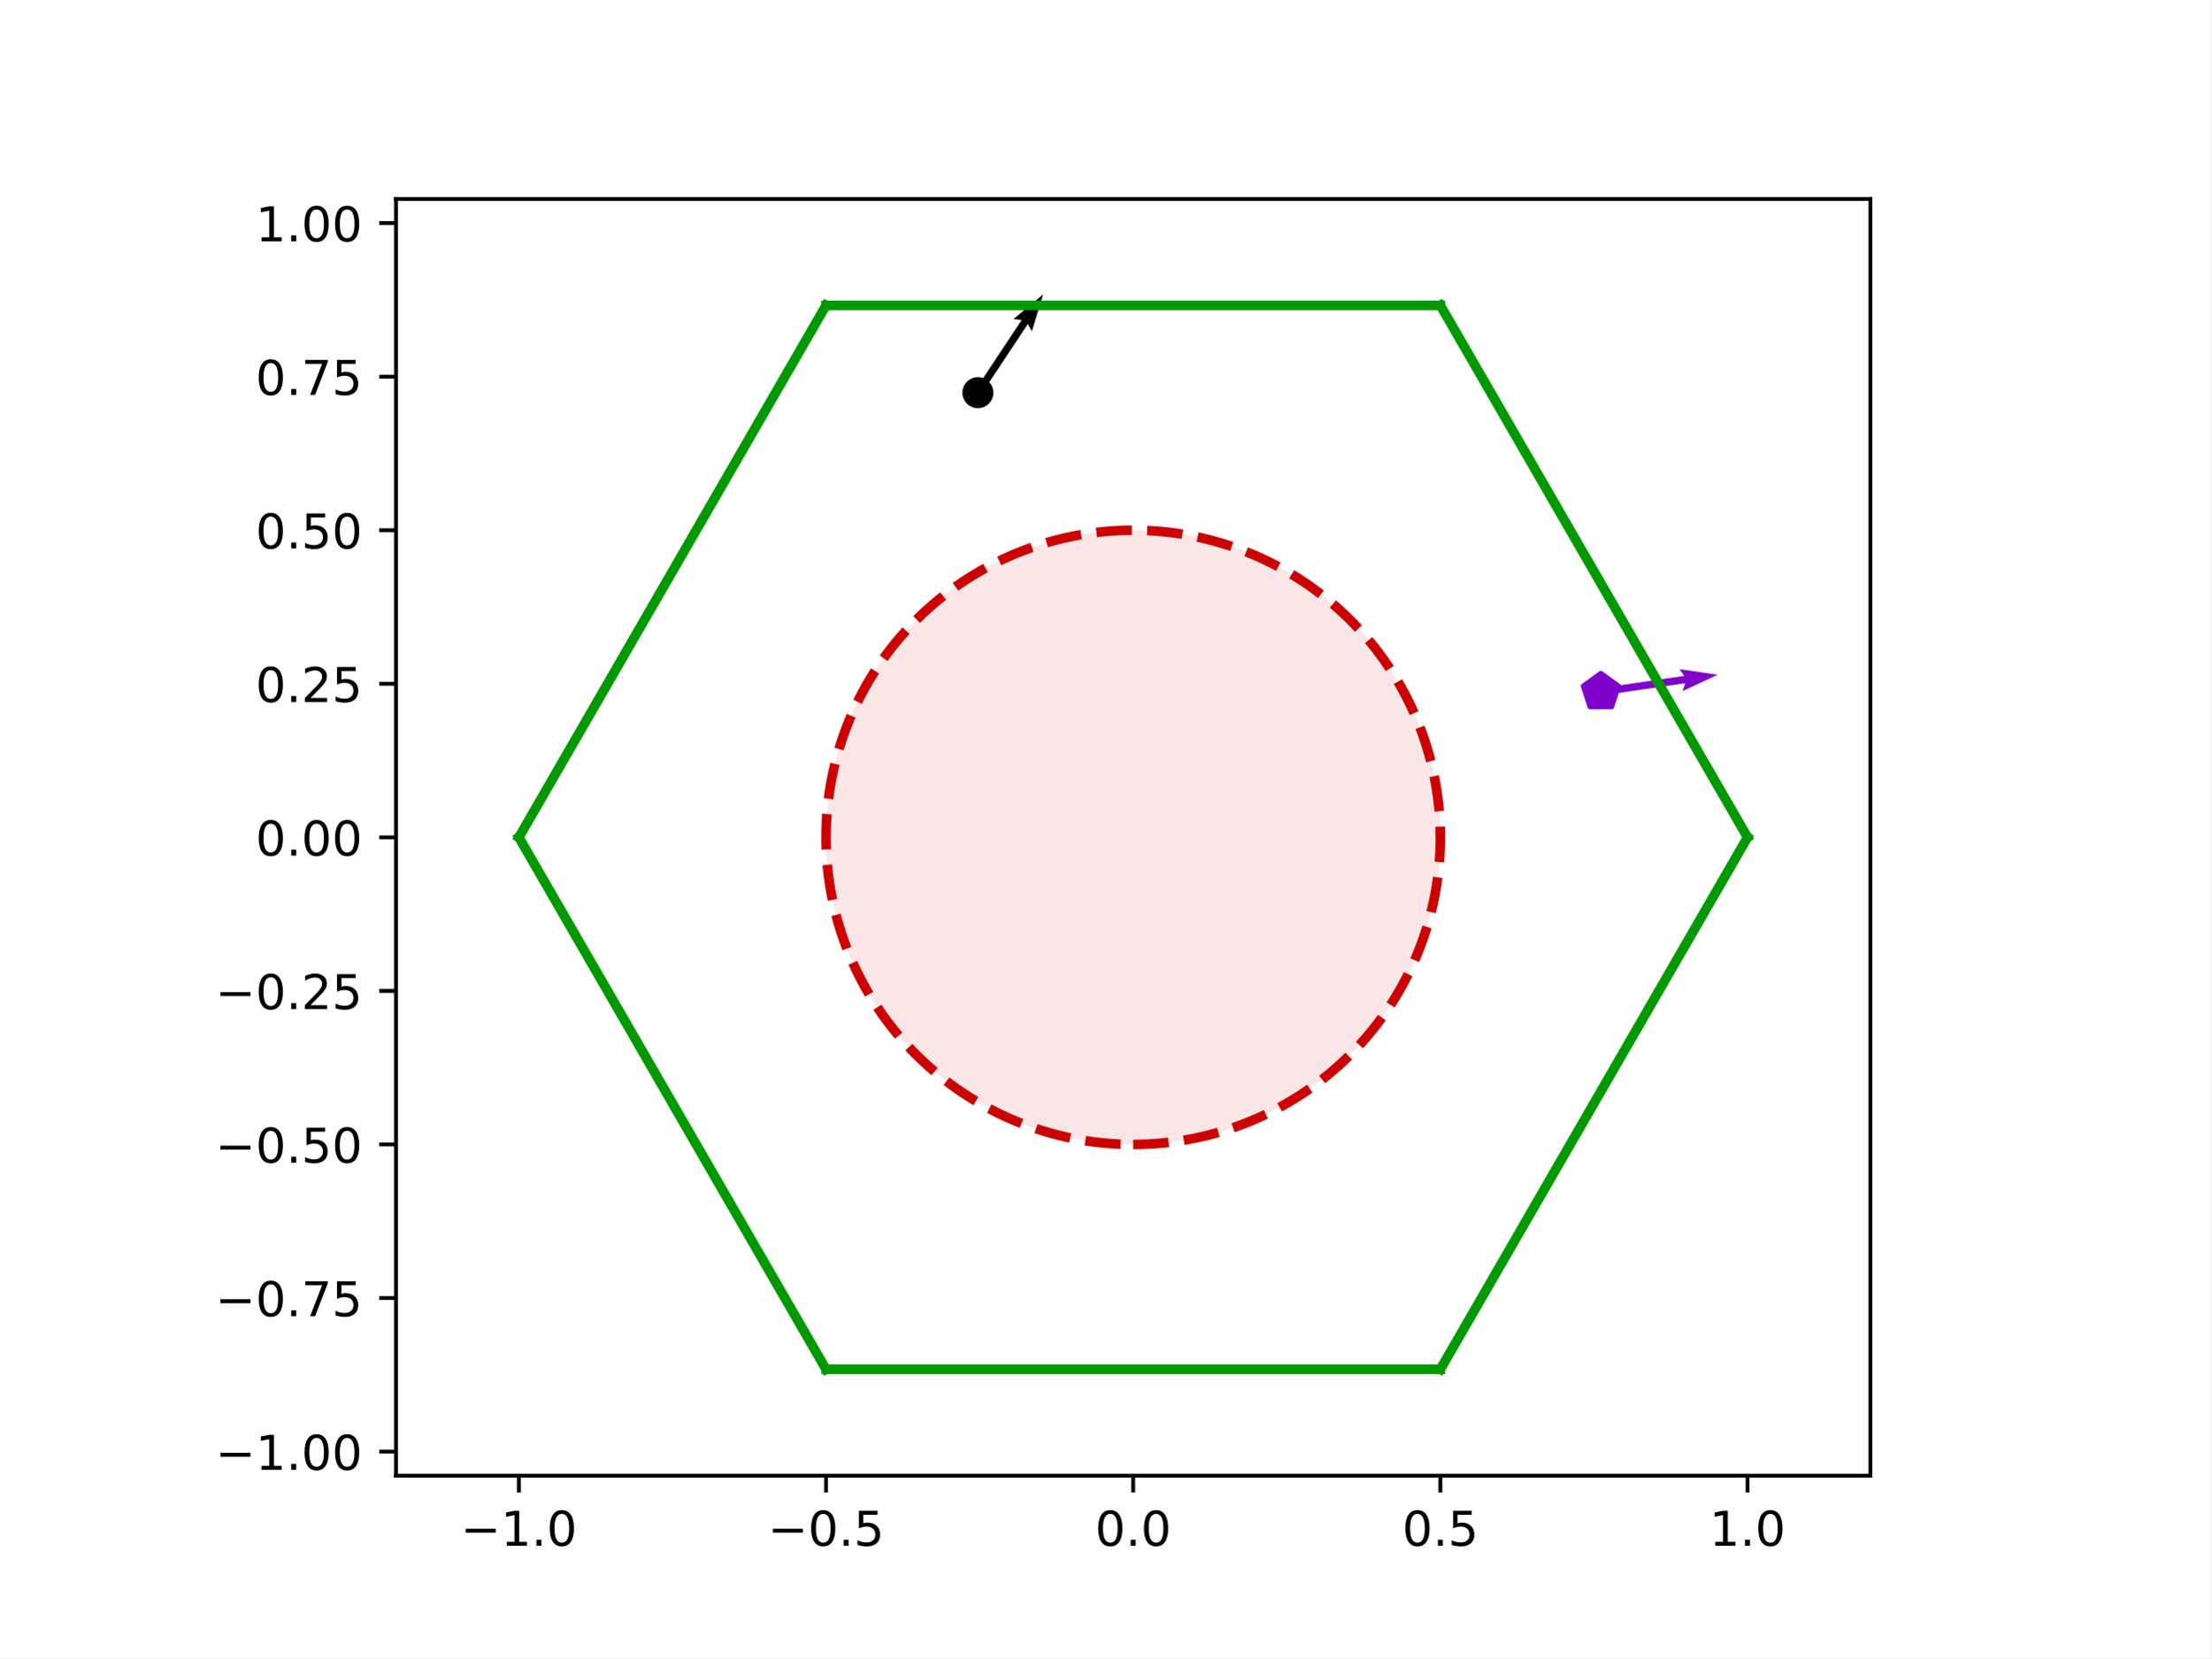
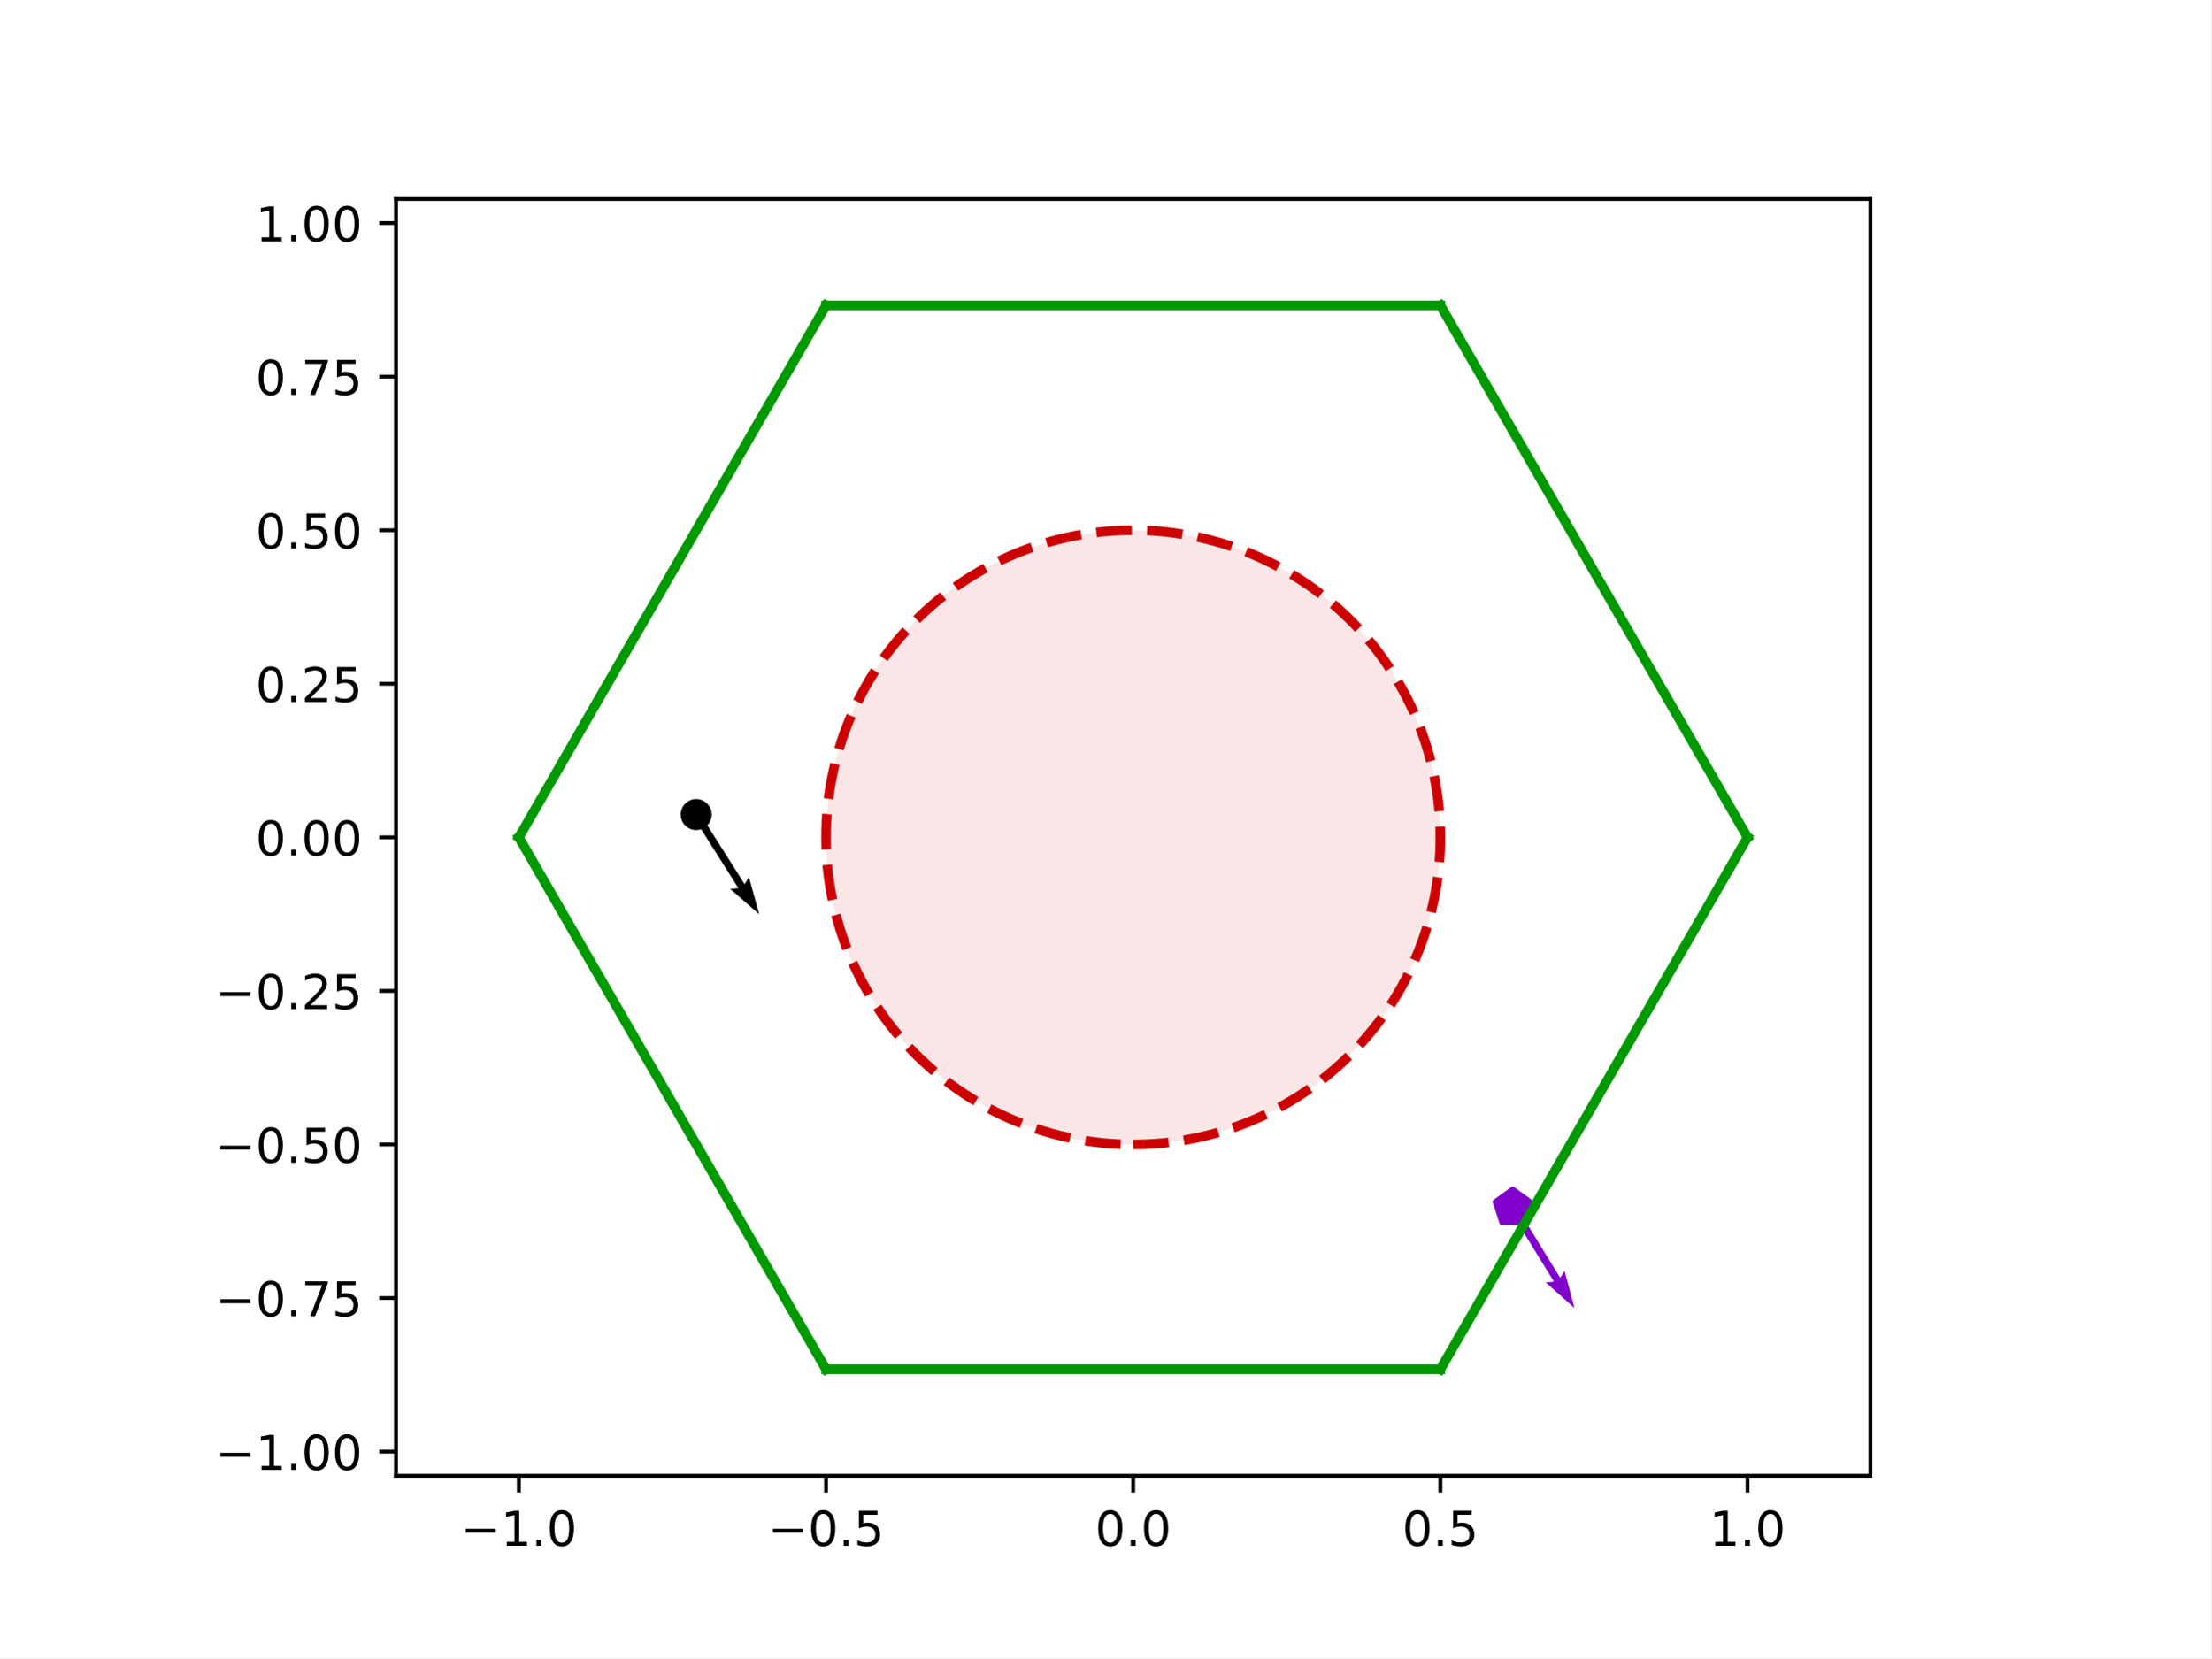
<svg xmlns="http://www.w3.org/2000/svg" xmlns:xlink="http://www.w3.org/1999/xlink" height="345.6pt" version="1.1" viewBox="0 0 460.8 345.6" width="460.8pt">
  <defs>
    <style type="text/css">
*{stroke-linecap:butt;stroke-linejoin:round;}
  </style>
  </defs>
  <g id="figure_1">
    <g id="patch_1">
      <path d="M 0 345.6  L 460.8 345.6  L 460.8 0  L 0 0  z " style="fill:#ffffff;" />
    </g>
    <g id="axes_1">
      <g id="patch_2">
        <path d="M 82.52 307.584  L 389.8 307.584  L 389.8 41.472  L 82.52 41.472  z " style="fill:#ffffff;" />
      </g>
      <g id="PathCollection_1">
        <defs>
-           <path d="M 0 2.739  C 0.726 2.739 1.423 2.45 1.936 1.936  C 2.45 1.423 2.739 0.726 2.739 0  C 2.739 -0.726 2.45 -1.423 1.936 -1.936  C 1.423 -2.45 0.726 -2.739 0 -2.739  C -0.726 -2.739 -1.423 -2.45 -1.936 -1.936  C -2.45 -1.423 -2.739 -0.726 -2.739 0  C -2.739 0.726 -2.45 1.423 -1.936 1.936  C -1.423 2.45 -0.726 2.739 0 2.739  z " id="mdecc877555" style="stroke:#000000;" />
+           <path d="M 0 2.739  C 0.726 2.739 1.423 2.45 1.936 1.936  C 2.45 1.423 2.739 0.726 2.739 0  C 2.739 -0.726 2.45 -1.423 1.936 -1.936  C 1.423 -2.45 0.726 -2.739 0 -2.739  C -0.726 -2.739 -1.423 -2.45 -1.936 -1.936  C -2.45 -1.423 -2.739 -0.726 -2.739 0  C -2.739 0.726 -2.45 1.423 -1.936 1.936  C -1.423 2.45 -0.726 2.739 0 2.739  z " id="me62704fe93" style="stroke:#000000;" />
        </defs>
-         <g clip-path="url(#pb71a299e2d)">
-           <use style="stroke:#000000;" x="203.793" xlink:href="#mdecc877555" y="81.841" />
+         <g clip-path="url(#p90cdaad68d)">
+           <use style="stroke:#000000;" x="145.083" xlink:href="#me62704fe93" y="169.777" />
        </g>
      </g>
      <g id="Quiver_1">
-         <path clip-path="url(#pb71a299e2d)" d="M 203.153 81.416  L 212.92 66.693  L 211.216 66.484  L 217.383 61.357  L 215.056 69.032  L 214.201 67.542  L 204.433 82.265  L 203.153 81.416  " />
+         <path clip-path="url(#p90cdaad68d)" d="M 145.732 169.366  L 155.179 184.297  L 156.066 182.826  L 158.226 190.55  L 152.171 185.291  L 153.88 185.118  L 144.434 170.187  L 145.732 169.366  " />
      </g>
      <g id="PathCollection_2">
        <defs>
-           <path d="M 0 -3.873  L -3.683 -1.197  L -2.276 3.133  L 2.276 3.133  L 3.683 -1.197  z " id="m78d128363a" style="stroke:#8000cc;" />
+           <path d="M 0 -3.873  L -3.683 -1.197  L -2.276 3.133  L 2.276 3.133  L 3.683 -1.197  z " id="maec24ccb4d" style="stroke:#8000cc;" />
        </defs>
-         <g clip-path="url(#pb71a299e2d)">
-           <use style="fill:#8000cc;stroke:#8000cc;" x="333.621" xlink:href="#m78d128363a" y="144.188" />
+         <g clip-path="url(#p90cdaad68d)">
+           <use style="fill:#8000cc;stroke:#8000cc;" x="315.248" xlink:href="#maec24ccb4d" y="251.689" />
        </g>
      </g>
      <g id="Quiver_2">
-         <path clip-path="url(#pb71a299e2d)" d="M 333.51 143.427  L 350.994 140.878  L 350.012 139.469  L 357.946 140.641  L 350.677 144.03  L 351.216 142.399  L 333.732 144.948  L 333.51 143.427  " style="fill:#8000cc;" />
+         <path clip-path="url(#p90cdaad68d)" d="M 315.903 251.286  L 325.158 266.337  L 326.065 264.877  L 328.126 272.628  L 322.138 267.292  L 323.85 267.141  L 314.594 252.091  L 315.903 251.286  " style="fill:#8000cc;" />
      </g>
      <g id="patch_3">
-         <path clip-path="url(#pb71a299e2d)" d="M 236.16 238.545  C 253.137 238.545 269.422 231.799 281.427 219.795  C 293.431 207.79 300.177 191.505 300.177 174.528  C 300.177 157.551 293.431 141.266 281.427 129.261  C 269.422 117.257 253.137 110.511 236.16 110.511  C 219.183 110.511 202.898 117.257 190.893 129.261  C 178.889 141.266 172.143 157.551 172.143 174.528  C 172.143 191.505 178.889 207.79 190.893 219.795  C 202.898 231.799 219.183 238.545 236.16 238.545  z " style="fill:#cc0000;fill-opacity:0.1;stroke:#cc0000;stroke-dasharray:7.4,3.2;stroke-dashoffset:0;stroke-linejoin:miter;stroke-width:2;" />
+         <path clip-path="url(#p90cdaad68d)" d="M 236.16 238.545  C 253.137 238.545 269.422 231.799 281.427 219.795  C 293.431 207.79 300.177 191.505 300.177 174.528  C 300.177 157.551 293.431 141.266 281.427 129.261  C 269.422 117.257 253.137 110.511 236.16 110.511  C 219.183 110.511 202.898 117.257 190.893 129.261  C 178.889 141.266 172.143 157.551 172.143 174.528  C 172.143 191.505 178.889 207.79 190.893 219.795  C 202.898 231.799 219.183 238.545 236.16 238.545  z " style="fill:#cc0000;fill-opacity:0.1;stroke:#cc0000;stroke-dasharray:7.4,3.2;stroke-dashoffset:0;stroke-linejoin:miter;stroke-width:2;" />
      </g>
      <g id="matplotlib.axis_1">
        <g id="xtick_1">
          <g id="line2d_1">
            <defs>
-               <path d="M 0 0  L 0 3.5  " id="m477eaaa392" style="stroke:#000000;stroke-width:0.8;" />
-             </defs>
-             <g>
-               <use style="stroke:#000000;stroke-width:0.8;" x="108.127" xlink:href="#m477eaaa392" y="307.584" />
+               <path d="M 0 0  L 0 3.5  " id="m7027ff8e2b" style="stroke:#000000;stroke-width:0.8;" />
+             </defs>
+             <g>
+               <use style="stroke:#000000;stroke-width:0.8;" x="108.127" xlink:href="#m7027ff8e2b" y="307.584" />
            </g>
          </g>
          <g id="text_1">
            <defs>
              <path d="M 10.594 35.5  L 73.188 35.5  L 73.188 27.203  L 10.594 27.203  z " id="DejaVuSans-2212" />
              <path d="M 12.406 8.297  L 28.516 8.297  L 28.516 63.922  L 10.984 60.406  L 10.984 69.391  L 28.422 72.906  L 38.281 72.906  L 38.281 8.297  L 54.391 8.297  L 54.391 0  L 12.406 0  z " id="DejaVuSans-31" />
              <path d="M 10.688 12.406  L 21 12.406  L 21 0  L 10.688 0  z " id="DejaVuSans-2e" />
              <path d="M 31.781 66.406  Q 24.172 66.406 20.328 58.906  Q 16.5 51.422 16.5 36.375  Q 16.5 21.391 20.328 13.891  Q 24.172 6.391 31.781 6.391  Q 39.453 6.391 43.281 13.891  Q 47.125 21.391 47.125 36.375  Q 47.125 51.422 43.281 58.906  Q 39.453 66.406 31.781 66.406  z M 31.781 74.219  Q 44.047 74.219 50.516 64.516  Q 56.984 54.828 56.984 36.375  Q 56.984 17.969 50.516 8.266  Q 44.047 -1.422 31.781 -1.422  Q 19.531 -1.422 13.062 8.266  Q 6.594 17.969 6.594 36.375  Q 6.594 54.828 13.062 64.516  Q 19.531 74.219 31.781 74.219  z " id="DejaVuSans-30" />
            </defs>
            <g transform="translate(95.9854 322.1824)scale(0.1 -0.1)">
              <use xlink:href="#DejaVuSans-2212" />
              <use x="83.789" xlink:href="#DejaVuSans-31" />
              <use x="147.412" xlink:href="#DejaVuSans-2e" />
              <use x="179.199" xlink:href="#DejaVuSans-30" />
            </g>
          </g>
        </g>
        <g id="xtick_2">
          <g id="line2d_2">
            <g>
-               <use style="stroke:#000000;stroke-width:0.8;" x="172.143" xlink:href="#m477eaaa392" y="307.584" />
+               <use style="stroke:#000000;stroke-width:0.8;" x="172.143" xlink:href="#m7027ff8e2b" y="307.584" />
            </g>
          </g>
          <g id="text_2">
            <defs>
              <path d="M 10.797 72.906  L 49.516 72.906  L 49.516 64.594  L 19.828 64.594  L 19.828 46.734  Q 21.969 47.469 24.109 47.828  Q 26.266 48.188 28.422 48.188  Q 40.625 48.188 47.75 41.5  Q 54.891 34.812 54.891 23.391  Q 54.891 11.625 47.562 5.094  Q 40.234 -1.422 26.906 -1.422  Q 22.312 -1.422 17.547 -0.641  Q 12.797 0.141 7.719 1.703  L 7.719 11.625  Q 12.109 9.234 16.797 8.062  Q 21.484 6.891 26.703 6.891  Q 35.156 6.891 40.078 11.328  Q 45.016 15.766 45.016 23.391  Q 45.016 31 40.078 35.438  Q 35.156 39.891 26.703 39.891  Q 22.75 39.891 18.812 39.016  Q 14.891 38.141 10.797 36.281  z " id="DejaVuSans-35" />
            </defs>
            <g transform="translate(160.002 322.1824)scale(0.1 -0.1)">
              <use xlink:href="#DejaVuSans-2212" />
              <use x="83.789" xlink:href="#DejaVuSans-30" />
              <use x="147.412" xlink:href="#DejaVuSans-2e" />
              <use x="179.199" xlink:href="#DejaVuSans-35" />
            </g>
          </g>
        </g>
        <g id="xtick_3">
          <g id="line2d_3">
            <g>
-               <use style="stroke:#000000;stroke-width:0.8;" x="236.16" xlink:href="#m477eaaa392" y="307.584" />
+               <use style="stroke:#000000;stroke-width:0.8;" x="236.16" xlink:href="#m7027ff8e2b" y="307.584" />
            </g>
          </g>
          <g id="text_3">
            <g transform="translate(228.2084 322.1824)scale(0.1 -0.1)">
              <use xlink:href="#DejaVuSans-30" />
              <use x="63.623" xlink:href="#DejaVuSans-2e" />
              <use x="95.41" xlink:href="#DejaVuSans-30" />
            </g>
          </g>
        </g>
        <g id="xtick_4">
          <g id="line2d_4">
            <g>
-               <use style="stroke:#000000;stroke-width:0.8;" x="300.177" xlink:href="#m477eaaa392" y="307.584" />
+               <use style="stroke:#000000;stroke-width:0.8;" x="300.177" xlink:href="#m7027ff8e2b" y="307.584" />
            </g>
          </g>
          <g id="text_4">
            <g transform="translate(292.225 322.1824)scale(0.1 -0.1)">
              <use xlink:href="#DejaVuSans-30" />
              <use x="63.623" xlink:href="#DejaVuSans-2e" />
              <use x="95.41" xlink:href="#DejaVuSans-35" />
            </g>
          </g>
        </g>
        <g id="xtick_5">
          <g id="line2d_5">
            <g>
-               <use style="stroke:#000000;stroke-width:0.8;" x="364.193" xlink:href="#m477eaaa392" y="307.584" />
+               <use style="stroke:#000000;stroke-width:0.8;" x="364.193" xlink:href="#m7027ff8e2b" y="307.584" />
            </g>
          </g>
          <g id="text_5">
            <g transform="translate(356.2416 322.1824)scale(0.1 -0.1)">
              <use xlink:href="#DejaVuSans-31" />
              <use x="63.623" xlink:href="#DejaVuSans-2e" />
              <use x="95.41" xlink:href="#DejaVuSans-30" />
            </g>
          </g>
        </g>
      </g>
      <g id="matplotlib.axis_2">
        <g id="ytick_1">
          <g id="line2d_6">
            <defs>
-               <path d="M 0 0  L -3.5 0  " id="mf4e5fc7018" style="stroke:#000000;stroke-width:0.8;" />
-             </defs>
-             <g>
-               <use style="stroke:#000000;stroke-width:0.8;" x="82.52" xlink:href="#mf4e5fc7018" y="302.561" />
+               <path d="M 0 0  L -3.5 0  " id="mb1fa3b0da0" style="stroke:#000000;stroke-width:0.8;" />
+             </defs>
+             <g>
+               <use style="stroke:#000000;stroke-width:0.8;" x="82.52" xlink:href="#mb1fa3b0da0" y="302.561" />
            </g>
          </g>
          <g id="text_6">
            <g transform="translate(44.87485 306.3604)scale(0.1 -0.1)">
              <use xlink:href="#DejaVuSans-2212" />
              <use x="83.789" xlink:href="#DejaVuSans-31" />
              <use x="147.412" xlink:href="#DejaVuSans-2e" />
              <use x="179.199" xlink:href="#DejaVuSans-30" />
              <use x="242.822" xlink:href="#DejaVuSans-30" />
            </g>
          </g>
        </g>
        <g id="ytick_2">
          <g id="line2d_7">
            <g>
-               <use style="stroke:#000000;stroke-width:0.8;" x="82.52" xlink:href="#mf4e5fc7018" y="270.553" />
+               <use style="stroke:#000000;stroke-width:0.8;" x="82.52" xlink:href="#mb1fa3b0da0" y="270.553" />
            </g>
          </g>
          <g id="text_7">
            <defs>
              <path d="M 8.203 72.906  L 55.078 72.906  L 55.078 68.703  L 28.609 0  L 18.312 0  L 43.219 64.594  L 8.203 64.594  z " id="DejaVuSans-37" />
            </defs>
            <g transform="translate(44.87485 274.3521)scale(0.1 -0.1)">
              <use xlink:href="#DejaVuSans-2212" />
              <use x="83.789" xlink:href="#DejaVuSans-30" />
              <use x="147.412" xlink:href="#DejaVuSans-2e" />
              <use x="179.199" xlink:href="#DejaVuSans-37" />
              <use x="242.822" xlink:href="#DejaVuSans-35" />
            </g>
          </g>
        </g>
        <g id="ytick_3">
          <g id="line2d_8">
            <g>
-               <use style="stroke:#000000;stroke-width:0.8;" x="82.52" xlink:href="#mf4e5fc7018" y="238.545" />
+               <use style="stroke:#000000;stroke-width:0.8;" x="82.52" xlink:href="#mb1fa3b0da0" y="238.545" />
            </g>
          </g>
          <g id="text_8">
            <g transform="translate(44.87485 242.3438)scale(0.1 -0.1)">
              <use xlink:href="#DejaVuSans-2212" />
              <use x="83.789" xlink:href="#DejaVuSans-30" />
              <use x="147.412" xlink:href="#DejaVuSans-2e" />
              <use x="179.199" xlink:href="#DejaVuSans-35" />
              <use x="242.822" xlink:href="#DejaVuSans-30" />
            </g>
          </g>
        </g>
        <g id="ytick_4">
          <g id="line2d_9">
            <g>
-               <use style="stroke:#000000;stroke-width:0.8;" x="82.52" xlink:href="#mf4e5fc7018" y="206.536" />
+               <use style="stroke:#000000;stroke-width:0.8;" x="82.52" xlink:href="#mb1fa3b0da0" y="206.536" />
            </g>
          </g>
          <g id="text_9">
            <defs>
              <path d="M 19.188 8.297  L 53.609 8.297  L 53.609 0  L 7.328 0  L 7.328 8.297  Q 12.938 14.109 22.625 23.891  Q 32.328 33.688 34.812 36.531  Q 39.547 41.844 41.422 45.531  Q 43.312 49.219 43.312 52.781  Q 43.312 58.594 39.234 62.25  Q 35.156 65.922 28.609 65.922  Q 23.969 65.922 18.812 64.312  Q 13.672 62.703 7.812 59.422  L 7.812 69.391  Q 13.766 71.781 18.938 73  Q 24.125 74.219 28.422 74.219  Q 39.75 74.219 46.484 68.547  Q 53.219 62.891 53.219 53.422  Q 53.219 48.922 51.531 44.891  Q 49.859 40.875 45.406 35.406  Q 44.188 33.984 37.641 27.219  Q 31.109 20.453 19.188 8.297  z " id="DejaVuSans-32" />
            </defs>
            <g transform="translate(44.87485 210.3355)scale(0.1 -0.1)">
              <use xlink:href="#DejaVuSans-2212" />
              <use x="83.789" xlink:href="#DejaVuSans-30" />
              <use x="147.412" xlink:href="#DejaVuSans-2e" />
              <use x="179.199" xlink:href="#DejaVuSans-32" />
              <use x="242.822" xlink:href="#DejaVuSans-35" />
            </g>
          </g>
        </g>
        <g id="ytick_5">
          <g id="line2d_10">
            <g>
-               <use style="stroke:#000000;stroke-width:0.8;" x="82.52" xlink:href="#mf4e5fc7018" y="174.528" />
+               <use style="stroke:#000000;stroke-width:0.8;" x="82.52" xlink:href="#mb1fa3b0da0" y="174.528" />
            </g>
          </g>
          <g id="text_10">
            <g transform="translate(53.25454 178.3272)scale(0.1 -0.1)">
              <use xlink:href="#DejaVuSans-30" />
              <use x="63.623" xlink:href="#DejaVuSans-2e" />
              <use x="95.41" xlink:href="#DejaVuSans-30" />
              <use x="159.033" xlink:href="#DejaVuSans-30" />
            </g>
          </g>
        </g>
        <g id="ytick_6">
          <g id="line2d_11">
            <g>
-               <use style="stroke:#000000;stroke-width:0.8;" x="82.52" xlink:href="#mf4e5fc7018" y="142.52" />
+               <use style="stroke:#000000;stroke-width:0.8;" x="82.52" xlink:href="#mb1fa3b0da0" y="142.52" />
            </g>
          </g>
          <g id="text_11">
            <g transform="translate(53.25454 146.3189)scale(0.1 -0.1)">
              <use xlink:href="#DejaVuSans-30" />
              <use x="63.623" xlink:href="#DejaVuSans-2e" />
              <use x="95.41" xlink:href="#DejaVuSans-32" />
              <use x="159.033" xlink:href="#DejaVuSans-35" />
            </g>
          </g>
        </g>
        <g id="ytick_7">
          <g id="line2d_12">
            <g>
-               <use style="stroke:#000000;stroke-width:0.8;" x="82.52" xlink:href="#mf4e5fc7018" y="110.511" />
+               <use style="stroke:#000000;stroke-width:0.8;" x="82.52" xlink:href="#mb1fa3b0da0" y="110.511" />
            </g>
          </g>
          <g id="text_12">
            <g transform="translate(53.25454 114.3106)scale(0.1 -0.1)">
              <use xlink:href="#DejaVuSans-30" />
              <use x="63.623" xlink:href="#DejaVuSans-2e" />
              <use x="95.41" xlink:href="#DejaVuSans-35" />
              <use x="159.033" xlink:href="#DejaVuSans-30" />
            </g>
          </g>
        </g>
        <g id="ytick_8">
          <g id="line2d_13">
            <g>
-               <use style="stroke:#000000;stroke-width:0.8;" x="82.52" xlink:href="#mf4e5fc7018" y="78.503" />
+               <use style="stroke:#000000;stroke-width:0.8;" x="82.52" xlink:href="#mb1fa3b0da0" y="78.503" />
            </g>
          </g>
          <g id="text_13">
            <g transform="translate(53.25454 82.30232)scale(0.1 -0.1)">
              <use xlink:href="#DejaVuSans-30" />
              <use x="63.623" xlink:href="#DejaVuSans-2e" />
              <use x="95.41" xlink:href="#DejaVuSans-37" />
              <use x="159.033" xlink:href="#DejaVuSans-35" />
            </g>
          </g>
        </g>
        <g id="ytick_9">
          <g id="line2d_14">
            <g>
-               <use style="stroke:#000000;stroke-width:0.8;" x="82.52" xlink:href="#mf4e5fc7018" y="46.495" />
+               <use style="stroke:#000000;stroke-width:0.8;" x="82.52" xlink:href="#mb1fa3b0da0" y="46.495" />
            </g>
          </g>
          <g id="text_14">
            <g transform="translate(53.25454 50.29402)scale(0.1 -0.1)">
              <use xlink:href="#DejaVuSans-31" />
              <use x="63.623" xlink:href="#DejaVuSans-2e" />
              <use x="95.41" xlink:href="#DejaVuSans-30" />
              <use x="159.033" xlink:href="#DejaVuSans-30" />
            </g>
          </g>
        </g>
      </g>
      <g id="line2d_15">
-         <path clip-path="url(#pb71a299e2d)" d="M 300.177 63.648  L 172.143 63.648  " style="fill:none;stroke:#009900;stroke-linecap:square;stroke-width:2;" />
+         <path clip-path="url(#p90cdaad68d)" d="M 300.177 63.648  L 172.143 63.648  " style="fill:none;stroke:#009900;stroke-linecap:square;stroke-width:2;" />
      </g>
      <g id="line2d_16">
-         <path clip-path="url(#pb71a299e2d)" d="M 172.143 63.648  L 108.127 174.528  " style="fill:none;stroke:#009900;stroke-linecap:square;stroke-width:2;" />
+         <path clip-path="url(#p90cdaad68d)" d="M 172.143 63.648  L 108.127 174.528  " style="fill:none;stroke:#009900;stroke-linecap:square;stroke-width:2;" />
      </g>
      <g id="line2d_17">
-         <path clip-path="url(#pb71a299e2d)" d="M 108.127 174.528  L 172.143 285.408  " style="fill:none;stroke:#009900;stroke-linecap:square;stroke-width:2;" />
+         <path clip-path="url(#p90cdaad68d)" d="M 108.127 174.528  L 172.143 285.408  " style="fill:none;stroke:#009900;stroke-linecap:square;stroke-width:2;" />
      </g>
      <g id="line2d_18">
-         <path clip-path="url(#pb71a299e2d)" d="M 172.143 285.408  L 300.177 285.408  " style="fill:none;stroke:#009900;stroke-linecap:square;stroke-width:2;" />
+         <path clip-path="url(#p90cdaad68d)" d="M 172.143 285.408  L 300.177 285.408  " style="fill:none;stroke:#009900;stroke-linecap:square;stroke-width:2;" />
      </g>
      <g id="line2d_19">
-         <path clip-path="url(#pb71a299e2d)" d="M 300.177 285.408  L 364.193 174.528  " style="fill:none;stroke:#009900;stroke-linecap:square;stroke-width:2;" />
+         <path clip-path="url(#p90cdaad68d)" d="M 300.177 285.408  L 364.193 174.528  " style="fill:none;stroke:#009900;stroke-linecap:square;stroke-width:2;" />
      </g>
      <g id="line2d_20">
-         <path clip-path="url(#pb71a299e2d)" d="M 364.193 174.528  L 300.177 63.648  " style="fill:none;stroke:#009900;stroke-linecap:square;stroke-width:2;" />
+         <path clip-path="url(#p90cdaad68d)" d="M 364.193 174.528  L 300.177 63.648  " style="fill:none;stroke:#009900;stroke-linecap:square;stroke-width:2;" />
      </g>
      <g id="patch_4">
        <path d="M 82.52 307.584  L 82.52 41.472  " style="fill:none;stroke:#000000;stroke-linecap:square;stroke-linejoin:miter;stroke-width:0.8;" />
      </g>
      <g id="patch_5">
        <path d="M 389.8 307.584  L 389.8 41.472  " style="fill:none;stroke:#000000;stroke-linecap:square;stroke-linejoin:miter;stroke-width:0.8;" />
      </g>
      <g id="patch_6">
        <path d="M 82.52 307.584  L 389.8 307.584  " style="fill:none;stroke:#000000;stroke-linecap:square;stroke-linejoin:miter;stroke-width:0.8;" />
      </g>
      <g id="patch_7">
        <path d="M 82.52 41.472  L 389.8 41.472  " style="fill:none;stroke:#000000;stroke-linecap:square;stroke-linejoin:miter;stroke-width:0.8;" />
      </g>
    </g>
  </g>
  <defs>
-     <clipPath id="pb71a299e2d">
+     <clipPath id="p90cdaad68d">
      <rect height="266.112" width="307.28" x="82.52" y="41.472" />
    </clipPath>
  </defs>
</svg>
